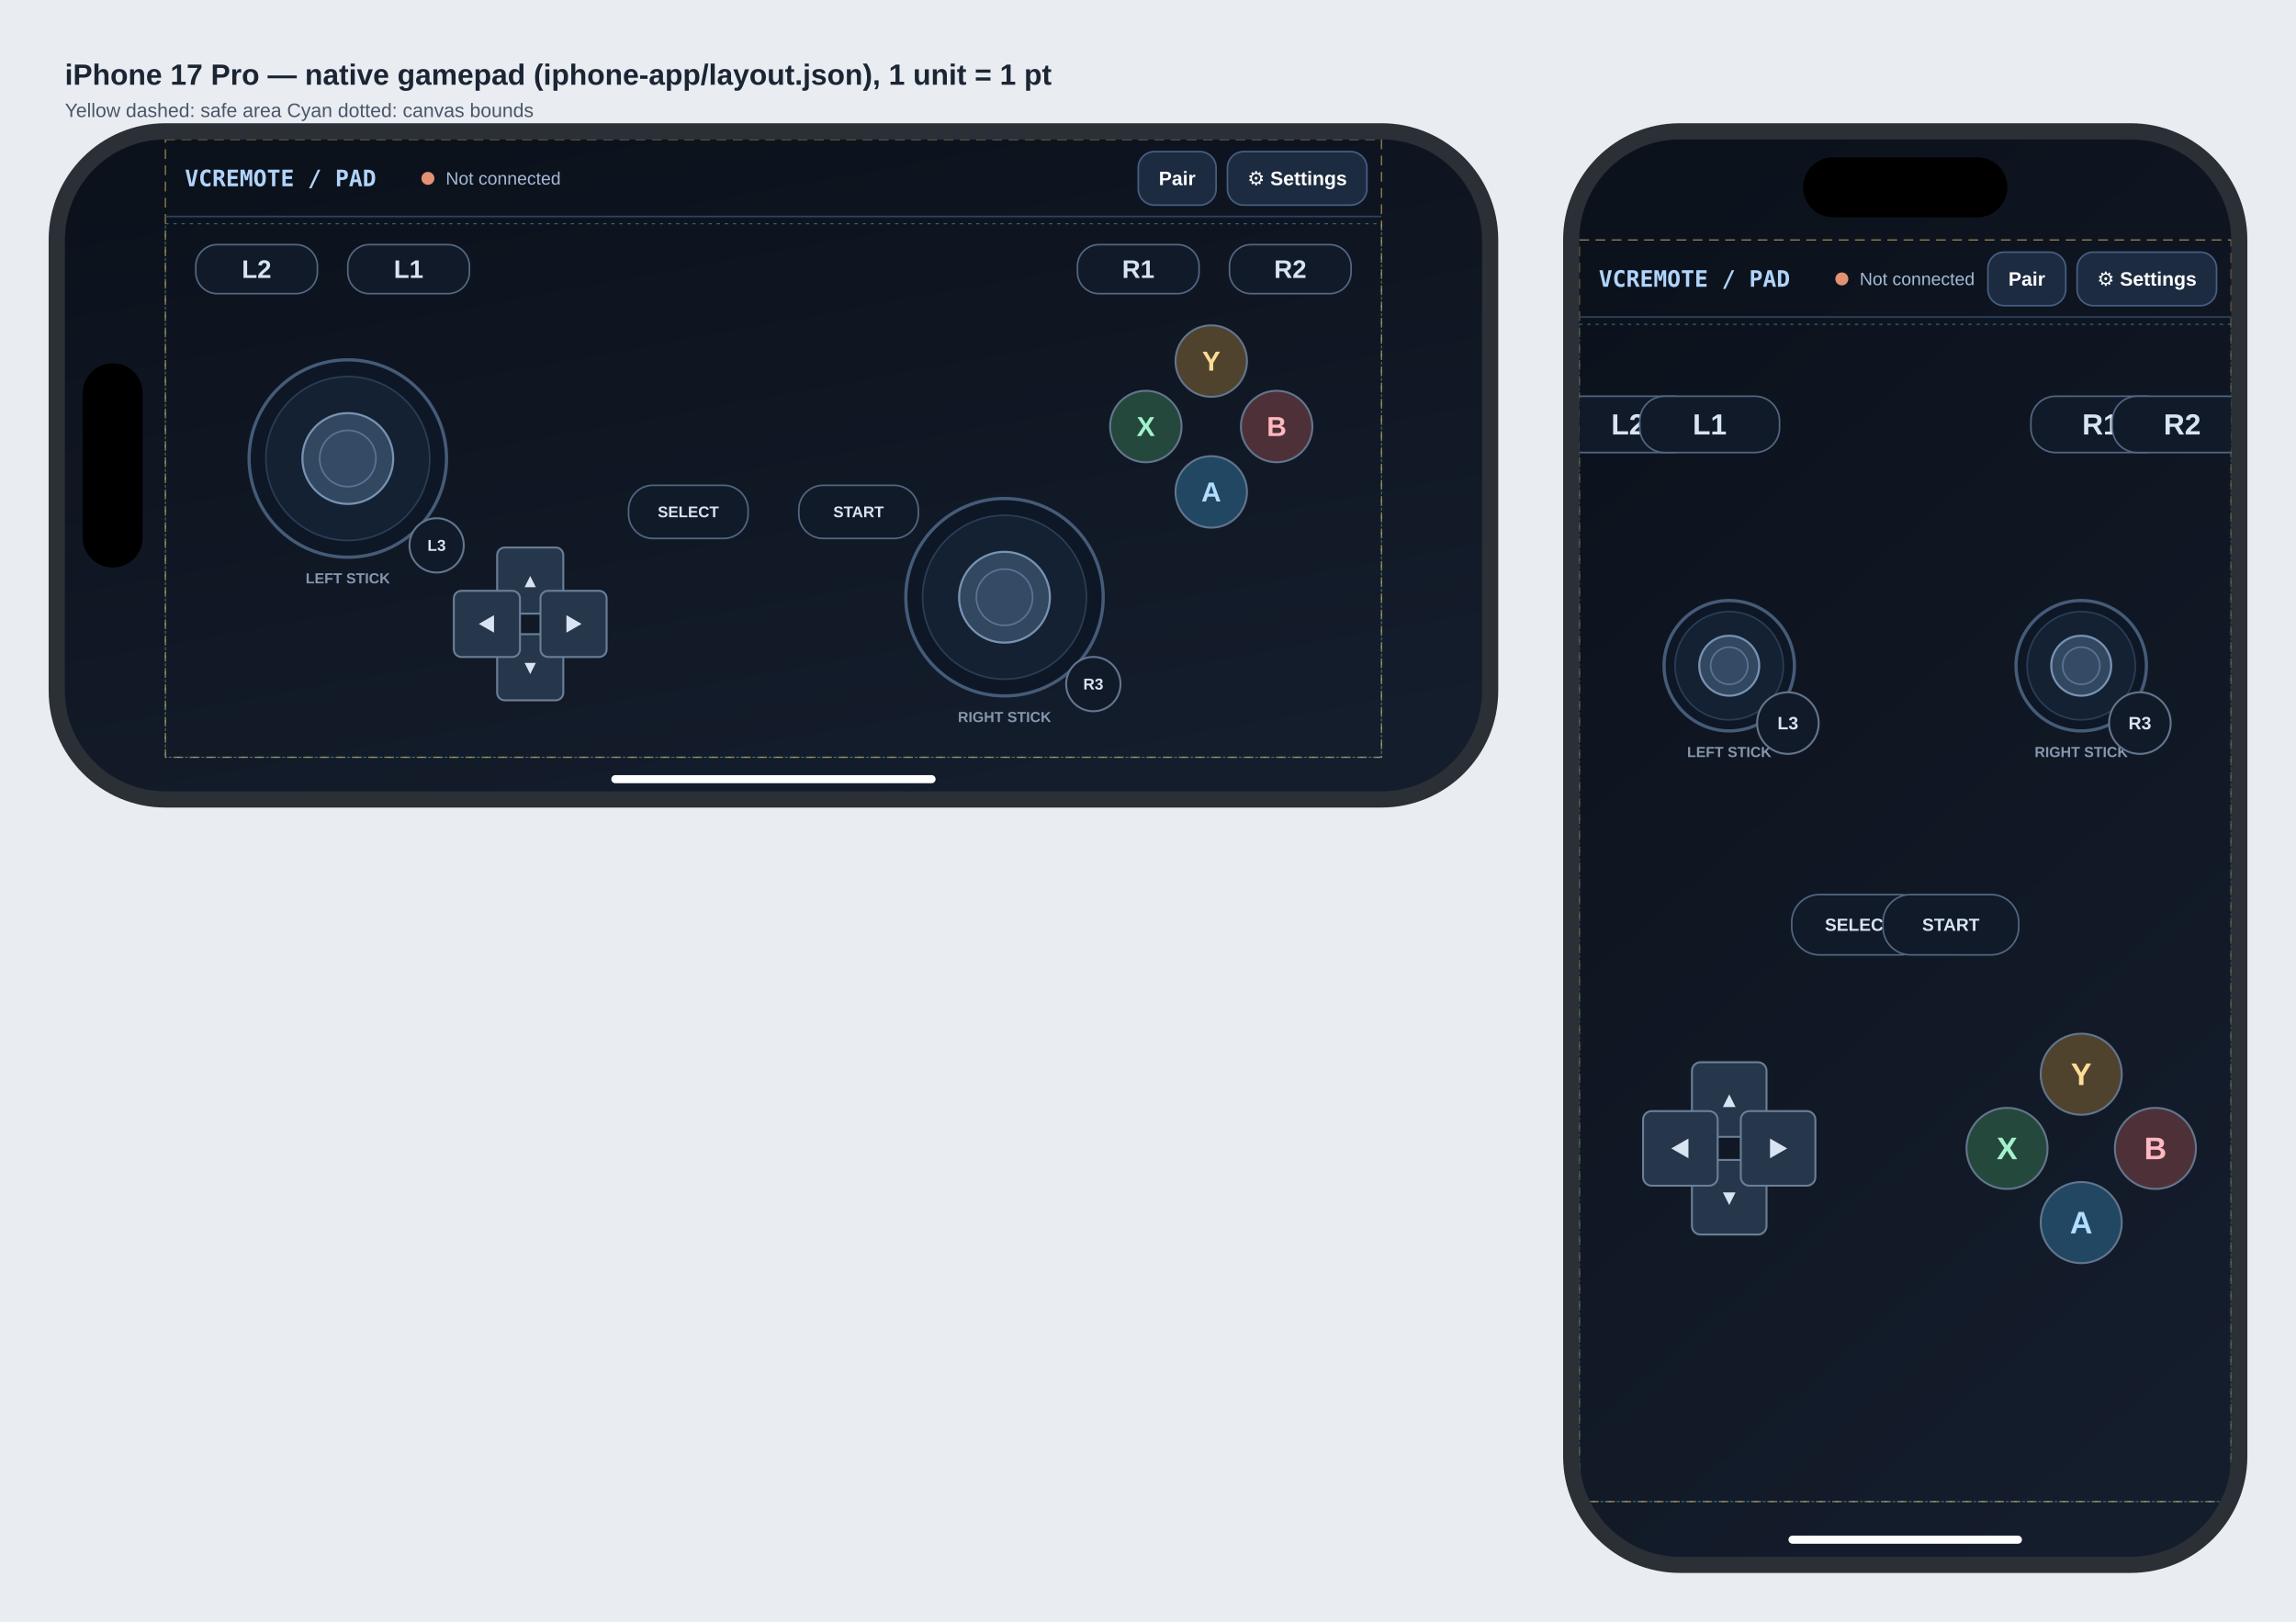
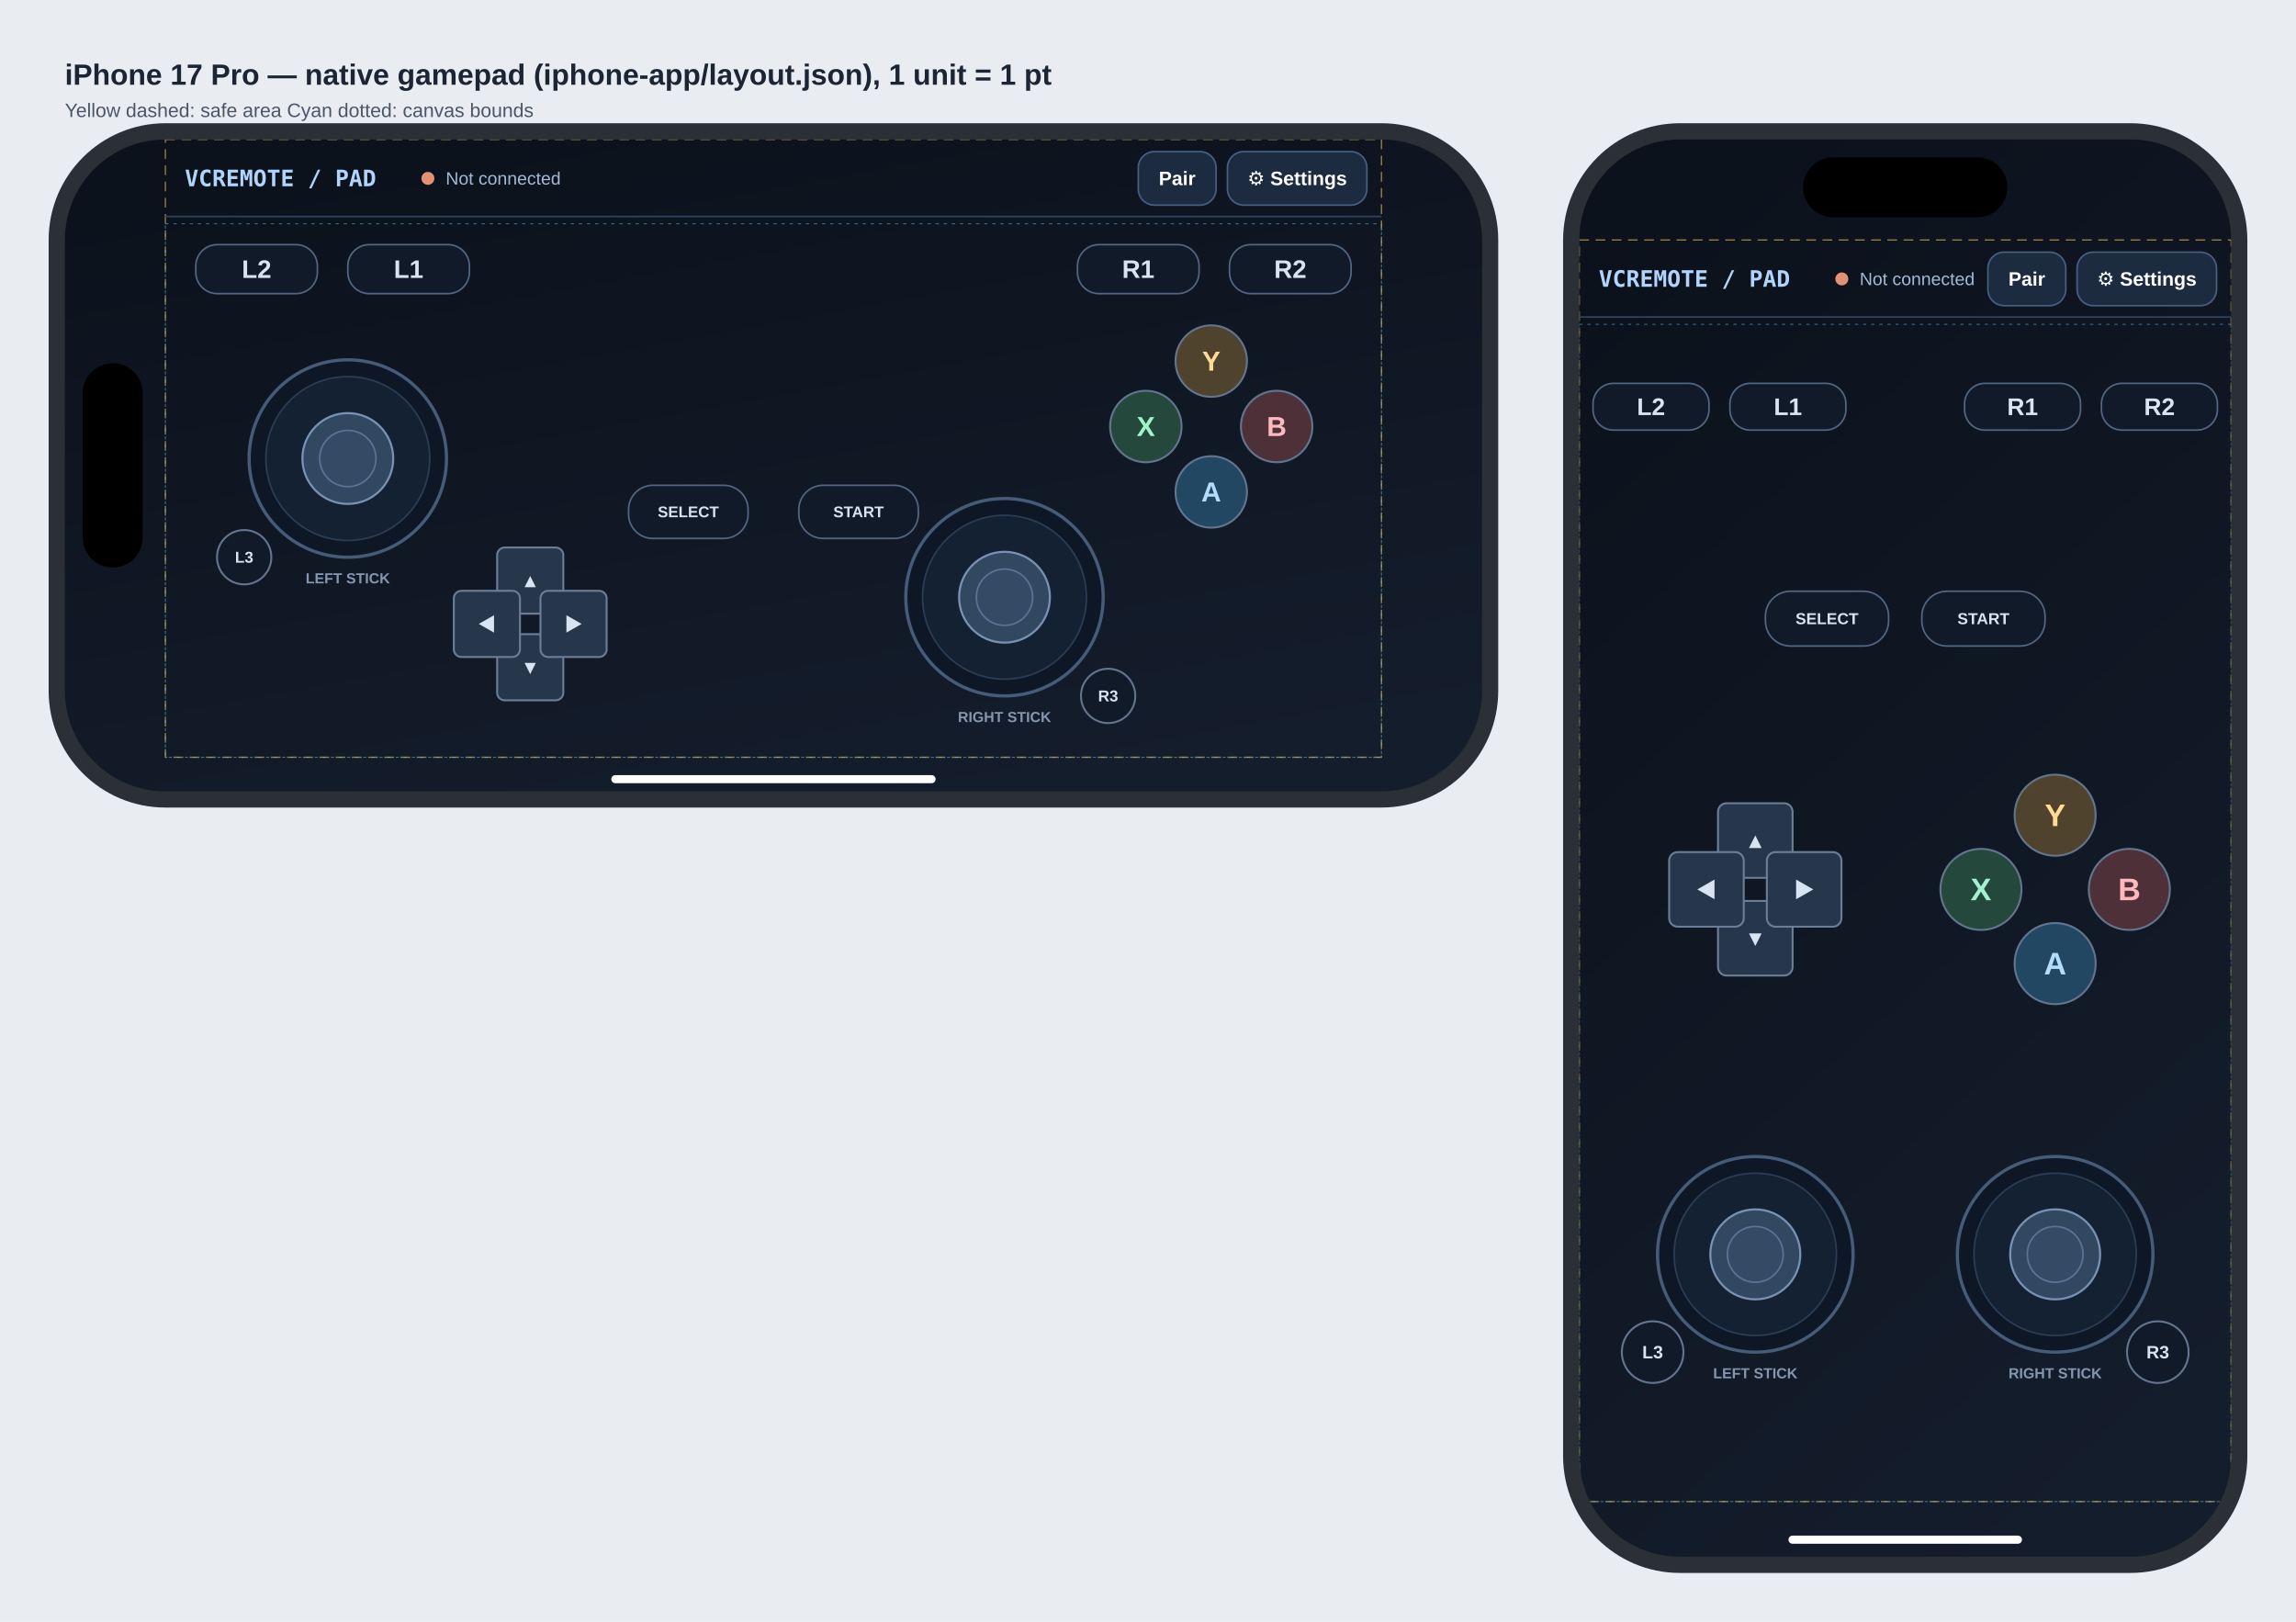
<svg xmlns="http://www.w3.org/2000/svg" viewBox="0 0 1416 1000" width="1416" height="1000">
  <rect width="1416" height="1000" fill="#e9edf2" />
  <text x="40.00" y="46.00" font-family="-apple-system, 'SF Pro Text', system-ui, 'Helvetica Neue', Arial, sans-serif" font-size="18.00" font-weight="700" fill="#1b2533" text-anchor="start" dominant-baseline="central">iPhone 17 Pro — native gamepad (iphone-app/layout.json), 1 unit = 1 pt</text>
  <text x="40.00" y="68.00" font-family="-apple-system, 'SF Pro Text', system-ui, 'Helvetica Neue', Arial, sans-serif" font-size="12.00" font-weight="500" fill="#4a5568" text-anchor="start" dominant-baseline="central">Yellow dashed: safe area   Cyan dotted: canvas bounds</text>
  <g transform="translate(40,86)">
    <rect x="-10" y="-10" width="894" height="422" rx="72" fill="#2b2f36" />
    <clipPath id="scr-iphone-17-pro-landscape">
      <rect width="874" height="402" rx="62" />
    </clipPath>
    <g clip-path="url(#scr-iphone-17-pro-landscape)">
      <defs>
        <linearGradient id="bg-iphone-17-pro-landscape" x1="0.3" y1="0" x2="0.7" y2="1">
          <stop offset="0" stop-color="#0c121c" />
          <stop offset="1" stop-color="#141d2c" />
        </linearGradient>
      </defs>
      <rect width="874" height="402" fill="url(#bg-iphone-17-pro-landscape)" />
      <rect x="62" y="0" width="750" height="381" fill="none" stroke="#ffd166" stroke-width="0.8" stroke-dasharray="6 4" opacity="0.55" />
      <text x="74.00" y="24.00" font-family="ui-monospace, 'SF Mono', Menlo, monospace" font-size="14.00" font-weight="700" fill="#b0d4fc" text-anchor="start" dominant-baseline="central">VCREMOTE / PAD</text>
      <circle cx="223.90" cy="24.00" r="4.00" fill="#e39175" />
      <text x="234.90" y="24.00" font-family="-apple-system, 'SF Pro Text', system-ui, 'Helvetica Neue', Arial, sans-serif" font-size="11.00" font-weight="500" fill="#a3bad6" text-anchor="start" dominant-baseline="central">Not connected</text>
      <rect x="662.00" y="7.50" width="48.00" height="33.00" rx="10.00" fill="#1d2b40" stroke="#455e82" stroke-width="1" />
      <text x="686.00" y="24.00" font-family="-apple-system, 'SF Pro Text', system-ui, 'Helvetica Neue', Arial, sans-serif" font-size="12.00" font-weight="600" fill="#ffffff" text-anchor="middle" dominant-baseline="central">Pair</text>
      <rect x="717.00" y="7.50" width="86.00" height="33.00" rx="10.00" fill="#1d2b40" stroke="#455e82" stroke-width="1" />
      <text x="760.00" y="24.00" font-family="-apple-system, 'SF Pro Text', system-ui, 'Helvetica Neue', Arial, sans-serif" font-size="12.00" font-weight="600" fill="#ffffff" text-anchor="middle" dominant-baseline="central">⚙ Settings</text>
      <rect x="62" y="47" width="750" height="1" fill="#2e425e" />
      <rect x="62" y="52" width="750" height="329" fill="none" stroke="#4fd1ff" stroke-width="0.6" stroke-dasharray="2 3" opacity="0.5" />
      <g transform="translate(62,52)">
        <circle cx="112.50" cy="144.76" r="60.87" fill="#0e1725" stroke="#455b78" stroke-width="2" />
        <circle cx="112.50" cy="144.76" r="50.52" fill="#142133" stroke="#2a3d55" stroke-width="1" />
        <circle cx="112.50" cy="144.76" r="28.00" fill="#324760" stroke="#7892b3" stroke-width="1.3" />
        <circle cx="112.50" cy="144.76" r="17.36" fill="#354b65" stroke="#597493" stroke-width="1" />
        <text x="112.50" y="218.62" font-family="-apple-system, 'SF Pro Text', system-ui, 'Helvetica Neue', Arial, sans-serif" font-size="9.00" font-weight="600" fill="#8597b0" text-anchor="middle" dominant-baseline="central">LEFT STICK</text>
        <circle cx="517.50" cy="230.30" r="60.87" fill="#0e1725" stroke="#455b78" stroke-width="2" />
        <circle cx="517.50" cy="230.30" r="50.52" fill="#142133" stroke="#2a3d55" stroke-width="1" />
        <circle cx="517.50" cy="230.30" r="28.00" fill="#324760" stroke="#7892b3" stroke-width="1.3" />
        <circle cx="517.50" cy="230.30" r="17.36" fill="#354b65" stroke="#597493" stroke-width="1" />
        <text x="517.50" y="304.16" font-family="-apple-system, 'SF Pro Text', system-ui, 'Helvetica Neue', Arial, sans-serif" font-size="9.00" font-weight="600" fill="#8597b0" text-anchor="middle" dominant-baseline="central">RIGHT STICK</text>
        <circle cx="645.00" cy="84.68" r="22.04" fill="#50432e" stroke="#63758e" stroke-width="1.2" />
        <text x="645.00" y="84.68" font-family="-apple-system, 'SF Pro Text', system-ui, 'Helvetica Neue', Arial, sans-serif" font-size="16.97" font-weight="700" fill="#ffdc96" text-anchor="middle" dominant-baseline="central">Y</text>
        <circle cx="604.66" cy="125.02" r="22.04" fill="#25483c" stroke="#63758e" stroke-width="1.2" />
        <text x="604.66" y="125.02" font-family="-apple-system, 'SF Pro Text', system-ui, 'Helvetica Neue', Arial, sans-serif" font-size="16.97" font-weight="700" fill="#a3f2ce" text-anchor="middle" dominant-baseline="central">X</text>
        <circle cx="685.34" cy="125.02" r="22.04" fill="#4e3138" stroke="#63758e" stroke-width="1.2" />
        <text x="685.34" y="125.02" font-family="-apple-system, 'SF Pro Text', system-ui, 'Helvetica Neue', Arial, sans-serif" font-size="16.97" font-weight="700" fill="#ffb8c0" text-anchor="middle" dominant-baseline="central">B</text>
        <circle cx="645.00" cy="165.36" r="22.04" fill="#224762" stroke="#63758e" stroke-width="1.2" />
        <text x="645.00" y="165.36" font-family="-apple-system, 'SF Pro Text', system-ui, 'Helvetica Neue', Arial, sans-serif" font-size="16.97" font-weight="700" fill="#b2ddff" text-anchor="middle" dominant-baseline="central">A</text>
        <rect x="204.60" y="199.63" width="40.80" height="40.80" rx="4.69" fill="#26374b" stroke="#6a7f97" stroke-width="1.2" />
        <text x="225.00" y="220.03" font-family="-apple-system, 'SF Pro Text', system-ui, 'Helvetica Neue', Arial, sans-serif" font-size="11.83" font-weight="700" fill="#d9e4f3" text-anchor="middle" dominant-baseline="central">▲</text>
        <rect x="204.60" y="253.07" width="40.80" height="40.80" rx="4.69" fill="#26374b" stroke="#6a7f97" stroke-width="1.2" />
        <text x="225.00" y="273.47" font-family="-apple-system, 'SF Pro Text', system-ui, 'Helvetica Neue', Arial, sans-serif" font-size="11.83" font-weight="700" fill="#d9e4f3" text-anchor="middle" dominant-baseline="central">▼</text>
        <rect x="177.88" y="226.35" width="40.80" height="40.80" rx="4.69" fill="#26374b" stroke="#6a7f97" stroke-width="1.2" />
        <text x="198.28" y="246.75" font-family="-apple-system, 'SF Pro Text', system-ui, 'Helvetica Neue', Arial, sans-serif" font-size="11.83" font-weight="700" fill="#d9e4f3" text-anchor="middle" dominant-baseline="central">◀</text>
        <rect x="231.32" y="226.35" width="40.80" height="40.80" rx="4.69" fill="#26374b" stroke="#6a7f97" stroke-width="1.2" />
        <text x="251.72" y="246.75" font-family="-apple-system, 'SF Pro Text', system-ui, 'Helvetica Neue', Arial, sans-serif" font-size="11.83" font-weight="700" fill="#d9e4f3" text-anchor="middle" dominant-baseline="central">▶</text>
        <rect x="18.75" y="12.86" width="75.00" height="30.22" rx="13.22" fill="#111a29" stroke="#526681" stroke-width="1" />
        <text x="56.25" y="27.97" font-family="-apple-system, 'SF Pro Text', system-ui, 'Helvetica Neue', Arial, sans-serif" font-size="15.65" font-weight="700" fill="#d9e4f3" text-anchor="middle" dominant-baseline="central">L2</text>
        <rect x="112.50" y="12.86" width="75.00" height="30.22" rx="13.22" fill="#111a29" stroke="#526681" stroke-width="1" />
        <text x="150.00" y="27.97" font-family="-apple-system, 'SF Pro Text', system-ui, 'Helvetica Neue', Arial, sans-serif" font-size="15.65" font-weight="700" fill="#d9e4f3" text-anchor="middle" dominant-baseline="central">L1</text>
        <rect x="562.50" y="12.86" width="75.00" height="30.22" rx="13.22" fill="#111a29" stroke="#526681" stroke-width="1" />
        <text x="600.00" y="27.97" font-family="-apple-system, 'SF Pro Text', system-ui, 'Helvetica Neue', Arial, sans-serif" font-size="15.65" font-weight="700" fill="#d9e4f3" text-anchor="middle" dominant-baseline="central">R1</text>
        <rect x="656.25" y="12.86" width="75.00" height="30.22" rx="13.22" fill="#111a29" stroke="#526681" stroke-width="1" />
        <text x="693.75" y="27.97" font-family="-apple-system, 'SF Pro Text', system-ui, 'Helvetica Neue', Arial, sans-serif" font-size="15.65" font-weight="700" fill="#d9e4f3" text-anchor="middle" dominant-baseline="central">R2</text>
        <rect x="285.64" y="161.28" width="73.73" height="32.77" rx="15.02" fill="#111a29" stroke="#526681" stroke-width="1" />
        <text x="322.50" y="177.66" font-family="-apple-system, 'SF Pro Text', system-ui, 'Helvetica Neue', Arial, sans-serif" font-size="9.56" font-weight="700" fill="#d9e4f3" text-anchor="middle" dominant-baseline="central">SELECT</text>
        <rect x="390.64" y="161.28" width="73.73" height="32.77" rx="15.02" fill="#111a29" stroke="#526681" stroke-width="1" />
        <text x="427.50" y="177.66" font-family="-apple-system, 'SF Pro Text', system-ui, 'Helvetica Neue', Arial, sans-serif" font-size="9.56" font-weight="700" fill="#d9e4f3" text-anchor="middle" dominant-baseline="central">START</text>
-         <circle cx="167.28" cy="198.32" r="16.75" fill="#111a29" stroke="#63758e" stroke-width="1.2" />
-         <text x="167.28" y="198.32" font-family="-apple-system, 'SF Pro Text', system-ui, 'Helvetica Neue', Arial, sans-serif" font-size="9.72" font-weight="700" fill="#d9e4f3" text-anchor="middle" dominant-baseline="central">L3</text>
-         <circle cx="572.28" cy="283.86" r="16.75" fill="#111a29" stroke="#63758e" stroke-width="1.2" />
-         <text x="572.28" y="283.86" font-family="-apple-system, 'SF Pro Text', system-ui, 'Helvetica Neue', Arial, sans-serif" font-size="9.72" font-weight="700" fill="#d9e4f3" text-anchor="middle" dominant-baseline="central">R3</text>
+         <circle cx="48.59" cy="205.62" r="16.75" fill="#111a29" stroke="#63758e" stroke-width="1.2" />
+         <text x="48.59" y="205.62" font-family="-apple-system, 'SF Pro Text', system-ui, 'Helvetica Neue', Arial, sans-serif" font-size="9.72" font-weight="700" fill="#d9e4f3" text-anchor="middle" dominant-baseline="central">L3</text>
+         <circle cx="581.41" cy="291.16" r="16.75" fill="#111a29" stroke="#63758e" stroke-width="1.2" />
+         <text x="581.41" y="291.16" font-family="-apple-system, 'SF Pro Text', system-ui, 'Helvetica Neue', Arial, sans-serif" font-size="9.72" font-weight="700" fill="#d9e4f3" text-anchor="middle" dominant-baseline="central">R3</text>
      </g>
      <rect x="11.00" y="138.00" width="37.00" height="126.00" rx="18.50" fill="#000" />
      <rect x="337.00" y="392.00" width="200.00" height="5.00" rx="2.50" fill="#ffffff" />
    </g>
  </g>
  <g transform="translate(974,86)">
    <rect x="-10" y="-10" width="422" height="894" rx="72" fill="#2b2f36" />
    <clipPath id="scr-iphone-17-pro-portrait">
      <rect width="402" height="874" rx="62" />
    </clipPath>
    <g clip-path="url(#scr-iphone-17-pro-portrait)">
      <defs>
        <linearGradient id="bg-iphone-17-pro-portrait" x1="0.3" y1="0" x2="0.7" y2="1">
          <stop offset="0" stop-color="#0c121c" />
          <stop offset="1" stop-color="#141d2c" />
        </linearGradient>
      </defs>
      <rect width="402" height="874" fill="url(#bg-iphone-17-pro-portrait)" />
      <rect x="0" y="62" width="402" height="778" fill="none" stroke="#ffd166" stroke-width="0.8" stroke-dasharray="6 4" opacity="0.55" />
      <text x="12.00" y="86.00" font-family="ui-monospace, 'SF Mono', Menlo, monospace" font-size="14.00" font-weight="700" fill="#b0d4fc" text-anchor="start" dominant-baseline="central">VCREMOTE / PAD</text>
      <circle cx="161.90" cy="86.00" r="4.00" fill="#e39175" />
      <text x="172.90" y="86.00" font-family="-apple-system, 'SF Pro Text', system-ui, 'Helvetica Neue', Arial, sans-serif" font-size="11.00" font-weight="500" fill="#a3bad6" text-anchor="start" dominant-baseline="central">Not connected</text>
      <rect x="252.00" y="69.50" width="48.00" height="33.00" rx="10.00" fill="#1d2b40" stroke="#455e82" stroke-width="1" />
      <text x="276.00" y="86.00" font-family="-apple-system, 'SF Pro Text', system-ui, 'Helvetica Neue', Arial, sans-serif" font-size="12.00" font-weight="600" fill="#ffffff" text-anchor="middle" dominant-baseline="central">Pair</text>
      <rect x="307.00" y="69.50" width="86.00" height="33.00" rx="10.00" fill="#1d2b40" stroke="#455e82" stroke-width="1" />
      <text x="350.00" y="86.00" font-family="-apple-system, 'SF Pro Text', system-ui, 'Helvetica Neue', Arial, sans-serif" font-size="12.00" font-weight="600" fill="#ffffff" text-anchor="middle" dominant-baseline="central">⚙ Settings</text>
      <rect x="0" y="109" width="402" height="1" fill="#2e425e" />
      <rect x="0" y="114" width="402" height="726" fill="none" stroke="#4fd1ff" stroke-width="0.6" stroke-dasharray="2 3" opacity="0.5" />
      <g transform="translate(0,114)">
-         <circle cx="92.46" cy="210.54" r="40.20" fill="#0e1725" stroke="#455b78" stroke-width="2" />
-         <circle cx="92.46" cy="210.54" r="33.37" fill="#142133" stroke="#2a3d55" stroke-width="1" />
-         <circle cx="92.46" cy="210.54" r="18.49" fill="#324760" stroke="#7892b3" stroke-width="1.3" />
-         <circle cx="92.46" cy="210.54" r="11.47" fill="#354b65" stroke="#597493" stroke-width="1" />
-         <text x="92.46" y="263.74" font-family="-apple-system, 'SF Pro Text', system-ui, 'Helvetica Neue', Arial, sans-serif" font-size="9.00" font-weight="600" fill="#8597b0" text-anchor="middle" dominant-baseline="central">LEFT STICK</text>
-         <circle cx="309.54" cy="210.54" r="40.20" fill="#0e1725" stroke="#455b78" stroke-width="2" />
-         <circle cx="309.54" cy="210.54" r="33.37" fill="#142133" stroke="#2a3d55" stroke-width="1" />
-         <circle cx="309.54" cy="210.54" r="18.49" fill="#324760" stroke="#7892b3" stroke-width="1.3" />
-         <circle cx="309.54" cy="210.54" r="11.47" fill="#354b65" stroke="#597493" stroke-width="1" />
-         <text x="309.54" y="263.74" font-family="-apple-system, 'SF Pro Text', system-ui, 'Helvetica Neue', Arial, sans-serif" font-size="9.00" font-weight="600" fill="#8597b0" text-anchor="middle" dominant-baseline="central">RIGHT STICK</text>
-         <circle cx="309.54" cy="462.45" r="25.00" fill="#50432e" stroke="#63758e" stroke-width="1.2" />
-         <text x="309.54" y="462.45" font-family="-apple-system, 'SF Pro Text', system-ui, 'Helvetica Neue', Arial, sans-serif" font-size="19.25" font-weight="700" fill="#ffdc96" text-anchor="middle" dominant-baseline="central">Y</text>
-         <circle cx="263.79" cy="508.20" r="25.00" fill="#25483c" stroke="#63758e" stroke-width="1.2" />
-         <text x="263.79" y="508.20" font-family="-apple-system, 'SF Pro Text', system-ui, 'Helvetica Neue', Arial, sans-serif" font-size="19.25" font-weight="700" fill="#a3f2ce" text-anchor="middle" dominant-baseline="central">X</text>
-         <circle cx="355.29" cy="508.20" r="25.00" fill="#4e3138" stroke="#63758e" stroke-width="1.2" />
-         <text x="355.29" y="508.20" font-family="-apple-system, 'SF Pro Text', system-ui, 'Helvetica Neue', Arial, sans-serif" font-size="19.25" font-weight="700" fill="#ffb8c0" text-anchor="middle" dominant-baseline="central">B</text>
-         <circle cx="309.54" cy="553.95" r="25.00" fill="#224762" stroke="#63758e" stroke-width="1.2" />
-         <text x="309.54" y="553.95" font-family="-apple-system, 'SF Pro Text', system-ui, 'Helvetica Neue', Arial, sans-serif" font-size="19.25" font-weight="700" fill="#b2ddff" text-anchor="middle" dominant-baseline="central">A</text>
-         <rect x="69.46" y="455.07" width="46.00" height="46.00" rx="5.29" fill="#26374b" stroke="#6a7f97" stroke-width="1.2" />
-         <text x="92.46" y="478.07" font-family="-apple-system, 'SF Pro Text', system-ui, 'Helvetica Neue', Arial, sans-serif" font-size="13.34" font-weight="700" fill="#d9e4f3" text-anchor="middle" dominant-baseline="central">▲</text>
-         <rect x="69.46" y="515.33" width="46.00" height="46.00" rx="5.29" fill="#26374b" stroke="#6a7f97" stroke-width="1.2" />
-         <text x="92.46" y="538.33" font-family="-apple-system, 'SF Pro Text', system-ui, 'Helvetica Neue', Arial, sans-serif" font-size="13.34" font-weight="700" fill="#d9e4f3" text-anchor="middle" dominant-baseline="central">▼</text>
-         <rect x="39.33" y="485.20" width="46.00" height="46.00" rx="5.29" fill="#26374b" stroke="#6a7f97" stroke-width="1.2" />
-         <text x="62.33" y="508.20" font-family="-apple-system, 'SF Pro Text', system-ui, 'Helvetica Neue', Arial, sans-serif" font-size="13.34" font-weight="700" fill="#d9e4f3" text-anchor="middle" dominant-baseline="central">◀</text>
-         <rect x="99.59" y="485.20" width="46.00" height="46.00" rx="5.29" fill="#26374b" stroke="#6a7f97" stroke-width="1.2" />
-         <text x="122.59" y="508.20" font-family="-apple-system, 'SF Pro Text', system-ui, 'Helvetica Neue', Arial, sans-serif" font-size="13.34" font-weight="700" fill="#d9e4f3" text-anchor="middle" dominant-baseline="central">▶</text>
-         <rect x="-12.94" y="44.35" width="86.18" height="34.72" rx="15.19" fill="#111a29" stroke="#526681" stroke-width="1" />
-         <text x="30.15" y="61.71" font-family="-apple-system, 'SF Pro Text', system-ui, 'Helvetica Neue', Arial, sans-serif" font-size="17.98" font-weight="700" fill="#d9e4f3" text-anchor="middle" dominant-baseline="central">L2</text>
-         <rect x="37.31" y="44.35" width="86.18" height="34.72" rx="15.19" fill="#111a29" stroke="#526681" stroke-width="1" />
-         <text x="80.40" y="61.71" font-family="-apple-system, 'SF Pro Text', system-ui, 'Helvetica Neue', Arial, sans-serif" font-size="17.98" font-weight="700" fill="#d9e4f3" text-anchor="middle" dominant-baseline="central">L1</text>
-         <rect x="278.51" y="44.35" width="86.18" height="34.72" rx="15.19" fill="#111a29" stroke="#526681" stroke-width="1" />
-         <text x="321.60" y="61.71" font-family="-apple-system, 'SF Pro Text', system-ui, 'Helvetica Neue', Arial, sans-serif" font-size="17.98" font-weight="700" fill="#d9e4f3" text-anchor="middle" dominant-baseline="central">R1</text>
-         <rect x="328.76" y="44.35" width="86.18" height="34.72" rx="15.19" fill="#111a29" stroke="#526681" stroke-width="1" />
-         <text x="371.85" y="61.71" font-family="-apple-system, 'SF Pro Text', system-ui, 'Helvetica Neue', Arial, sans-serif" font-size="17.98" font-weight="700" fill="#d9e4f3" text-anchor="middle" dominant-baseline="central">R2</text>
-         <rect x="131.01" y="351.66" width="83.70" height="37.20" rx="17.05" fill="#111a29" stroke="#526681" stroke-width="1" />
-         <text x="172.86" y="370.26" font-family="-apple-system, 'SF Pro Text', system-ui, 'Helvetica Neue', Arial, sans-serif" font-size="10.85" font-weight="700" fill="#d9e4f3" text-anchor="middle" dominant-baseline="central">SELECT</text>
-         <rect x="187.29" y="351.66" width="83.70" height="37.20" rx="17.05" fill="#111a29" stroke="#526681" stroke-width="1" />
-         <text x="229.14" y="370.26" font-family="-apple-system, 'SF Pro Text', system-ui, 'Helvetica Neue', Arial, sans-serif" font-size="10.85" font-weight="700" fill="#d9e4f3" text-anchor="middle" dominant-baseline="central">START</text>
-         <circle cx="128.64" cy="245.92" r="19.00" fill="#111a29" stroke="#63758e" stroke-width="1.2" />
-         <text x="128.64" y="245.92" font-family="-apple-system, 'SF Pro Text', system-ui, 'Helvetica Neue', Arial, sans-serif" font-size="11.02" font-weight="700" fill="#d9e4f3" text-anchor="middle" dominant-baseline="central">L3</text>
-         <circle cx="345.72" cy="245.92" r="19.00" fill="#111a29" stroke="#63758e" stroke-width="1.2" />
-         <text x="345.72" y="245.92" font-family="-apple-system, 'SF Pro Text', system-ui, 'Helvetica Neue', Arial, sans-serif" font-size="11.02" font-weight="700" fill="#d9e4f3" text-anchor="middle" dominant-baseline="central">R3</text>
+         <circle cx="108.54" cy="573.54" r="60.30" fill="#0e1725" stroke="#455b78" stroke-width="2" />
+         <circle cx="108.54" cy="573.54" r="50.05" fill="#142133" stroke="#2a3d55" stroke-width="1" />
+         <circle cx="108.54" cy="573.54" r="27.74" fill="#324760" stroke="#7892b3" stroke-width="1.3" />
+         <circle cx="108.54" cy="573.54" r="17.20" fill="#354b65" stroke="#597493" stroke-width="1" />
+         <text x="108.54" y="646.84" font-family="-apple-system, 'SF Pro Text', system-ui, 'Helvetica Neue', Arial, sans-serif" font-size="9.00" font-weight="600" fill="#8597b0" text-anchor="middle" dominant-baseline="central">LEFT STICK</text>
+         <circle cx="293.46" cy="573.54" r="60.30" fill="#0e1725" stroke="#455b78" stroke-width="2" />
+         <circle cx="293.46" cy="573.54" r="50.05" fill="#142133" stroke="#2a3d55" stroke-width="1" />
+         <circle cx="293.46" cy="573.54" r="27.74" fill="#324760" stroke="#7892b3" stroke-width="1.3" />
+         <circle cx="293.46" cy="573.54" r="17.20" fill="#354b65" stroke="#597493" stroke-width="1" />
+         <text x="293.46" y="646.84" font-family="-apple-system, 'SF Pro Text', system-ui, 'Helvetica Neue', Arial, sans-serif" font-size="9.00" font-weight="600" fill="#8597b0" text-anchor="middle" dominant-baseline="central">RIGHT STICK</text>
+         <circle cx="293.46" cy="302.73" r="25.00" fill="#50432e" stroke="#63758e" stroke-width="1.2" />
+         <text x="293.46" y="302.73" font-family="-apple-system, 'SF Pro Text', system-ui, 'Helvetica Neue', Arial, sans-serif" font-size="19.25" font-weight="700" fill="#ffdc96" text-anchor="middle" dominant-baseline="central">Y</text>
+         <circle cx="247.71" cy="348.48" r="25.00" fill="#25483c" stroke="#63758e" stroke-width="1.2" />
+         <text x="247.71" y="348.48" font-family="-apple-system, 'SF Pro Text', system-ui, 'Helvetica Neue', Arial, sans-serif" font-size="19.25" font-weight="700" fill="#a3f2ce" text-anchor="middle" dominant-baseline="central">X</text>
+         <circle cx="339.21" cy="348.48" r="25.00" fill="#4e3138" stroke="#63758e" stroke-width="1.2" />
+         <text x="339.21" y="348.48" font-family="-apple-system, 'SF Pro Text', system-ui, 'Helvetica Neue', Arial, sans-serif" font-size="19.25" font-weight="700" fill="#ffb8c0" text-anchor="middle" dominant-baseline="central">B</text>
+         <circle cx="293.46" cy="394.23" r="25.00" fill="#224762" stroke="#63758e" stroke-width="1.2" />
+         <text x="293.46" y="394.23" font-family="-apple-system, 'SF Pro Text', system-ui, 'Helvetica Neue', Arial, sans-serif" font-size="19.25" font-weight="700" fill="#b2ddff" text-anchor="middle" dominant-baseline="central">A</text>
+         <rect x="85.54" y="295.35" width="46.00" height="46.00" rx="5.29" fill="#26374b" stroke="#6a7f97" stroke-width="1.2" />
+         <text x="108.54" y="318.35" font-family="-apple-system, 'SF Pro Text', system-ui, 'Helvetica Neue', Arial, sans-serif" font-size="13.34" font-weight="700" fill="#d9e4f3" text-anchor="middle" dominant-baseline="central">▲</text>
+         <rect x="85.54" y="355.61" width="46.00" height="46.00" rx="5.29" fill="#26374b" stroke="#6a7f97" stroke-width="1.2" />
+         <text x="108.54" y="378.61" font-family="-apple-system, 'SF Pro Text', system-ui, 'Helvetica Neue', Arial, sans-serif" font-size="13.34" font-weight="700" fill="#d9e4f3" text-anchor="middle" dominant-baseline="central">▼</text>
+         <rect x="55.41" y="325.48" width="46.00" height="46.00" rx="5.29" fill="#26374b" stroke="#6a7f97" stroke-width="1.2" />
+         <text x="78.41" y="348.48" font-family="-apple-system, 'SF Pro Text', system-ui, 'Helvetica Neue', Arial, sans-serif" font-size="13.34" font-weight="700" fill="#d9e4f3" text-anchor="middle" dominant-baseline="central">◀</text>
+         <rect x="115.67" y="325.48" width="46.00" height="46.00" rx="5.29" fill="#26374b" stroke="#6a7f97" stroke-width="1.2" />
+         <text x="138.67" y="348.48" font-family="-apple-system, 'SF Pro Text', system-ui, 'Helvetica Neue', Arial, sans-serif" font-size="13.34" font-weight="700" fill="#d9e4f3" text-anchor="middle" dominant-baseline="central">▶</text>
+         <rect x="8.46" y="36.41" width="71.52" height="28.82" rx="12.61" fill="#111a29" stroke="#526681" stroke-width="1" />
+         <text x="44.22" y="50.82" font-family="-apple-system, 'SF Pro Text', system-ui, 'Helvetica Neue', Arial, sans-serif" font-size="14.92" font-weight="700" fill="#d9e4f3" text-anchor="middle" dominant-baseline="central">L2</text>
+         <rect x="92.88" y="36.41" width="71.52" height="28.82" rx="12.61" fill="#111a29" stroke="#526681" stroke-width="1" />
+         <text x="128.64" y="50.82" font-family="-apple-system, 'SF Pro Text', system-ui, 'Helvetica Neue', Arial, sans-serif" font-size="14.92" font-weight="700" fill="#d9e4f3" text-anchor="middle" dominant-baseline="central">L1</text>
+         <rect x="237.60" y="36.41" width="71.52" height="28.82" rx="12.61" fill="#111a29" stroke="#526681" stroke-width="1" />
+         <text x="273.36" y="50.82" font-family="-apple-system, 'SF Pro Text', system-ui, 'Helvetica Neue', Arial, sans-serif" font-size="14.92" font-weight="700" fill="#d9e4f3" text-anchor="middle" dominant-baseline="central">R1</text>
+         <rect x="322.02" y="36.41" width="71.52" height="28.82" rx="12.61" fill="#111a29" stroke="#526681" stroke-width="1" />
+         <text x="357.78" y="50.82" font-family="-apple-system, 'SF Pro Text', system-ui, 'Helvetica Neue', Arial, sans-serif" font-size="14.92" font-weight="700" fill="#d9e4f3" text-anchor="middle" dominant-baseline="central">R2</text>
+         <rect x="114.77" y="164.62" width="75.98" height="33.77" rx="15.48" fill="#111a29" stroke="#526681" stroke-width="1" />
+         <text x="152.76" y="181.50" font-family="-apple-system, 'SF Pro Text', system-ui, 'Helvetica Neue', Arial, sans-serif" font-size="9.85" font-weight="700" fill="#d9e4f3" text-anchor="middle" dominant-baseline="central">SELECT</text>
+         <rect x="211.25" y="164.62" width="75.98" height="33.77" rx="15.48" fill="#111a29" stroke="#526681" stroke-width="1" />
+         <text x="249.24" y="181.50" font-family="-apple-system, 'SF Pro Text', system-ui, 'Helvetica Neue', Arial, sans-serif" font-size="9.85" font-weight="700" fill="#d9e4f3" text-anchor="middle" dominant-baseline="central">START</text>
+         <circle cx="45.23" cy="633.84" r="19.00" fill="#111a29" stroke="#63758e" stroke-width="1.2" />
+         <text x="45.23" y="633.84" font-family="-apple-system, 'SF Pro Text', system-ui, 'Helvetica Neue', Arial, sans-serif" font-size="11.02" font-weight="700" fill="#d9e4f3" text-anchor="middle" dominant-baseline="central">L3</text>
+         <circle cx="356.77" cy="633.84" r="19.00" fill="#111a29" stroke="#63758e" stroke-width="1.2" />
+         <text x="356.77" y="633.84" font-family="-apple-system, 'SF Pro Text', system-ui, 'Helvetica Neue', Arial, sans-serif" font-size="11.02" font-weight="700" fill="#d9e4f3" text-anchor="middle" dominant-baseline="central">R3</text>
      </g>
      <rect x="138.00" y="11.00" width="126.00" height="37.00" rx="18.50" fill="#000" />
      <rect x="129.00" y="861.00" width="144.00" height="5.00" rx="2.50" fill="#ffffff" />
    </g>
  </g>
</svg>
